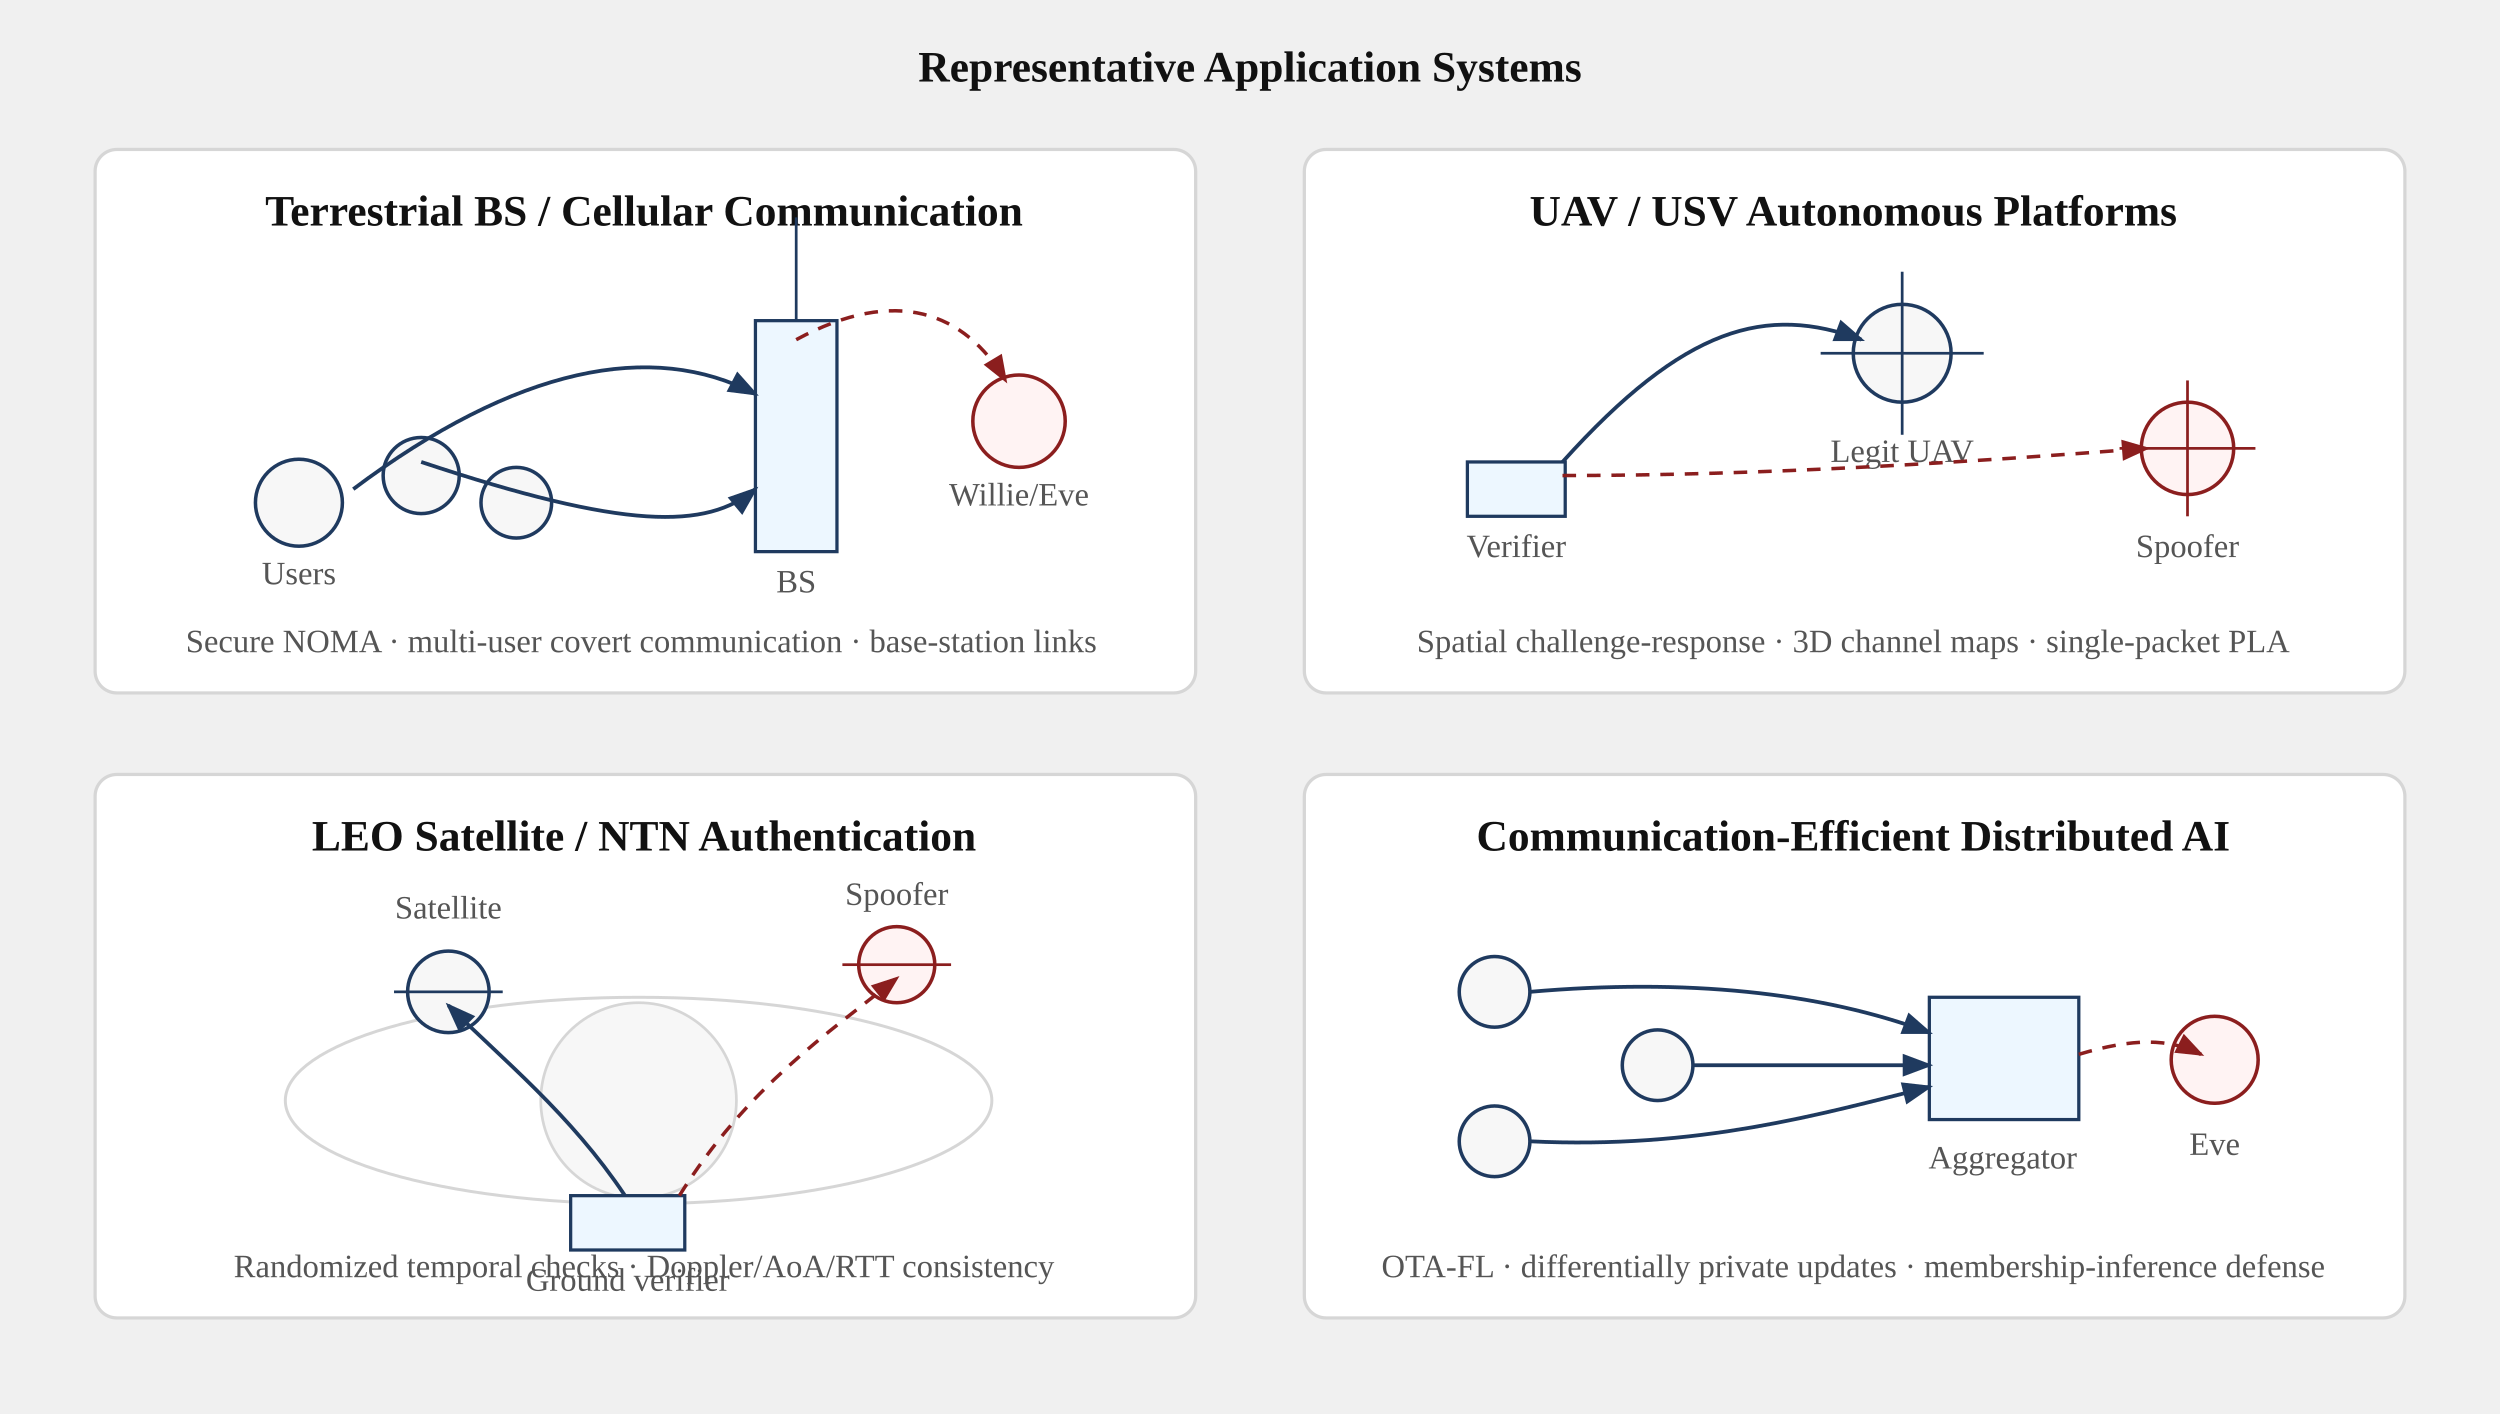
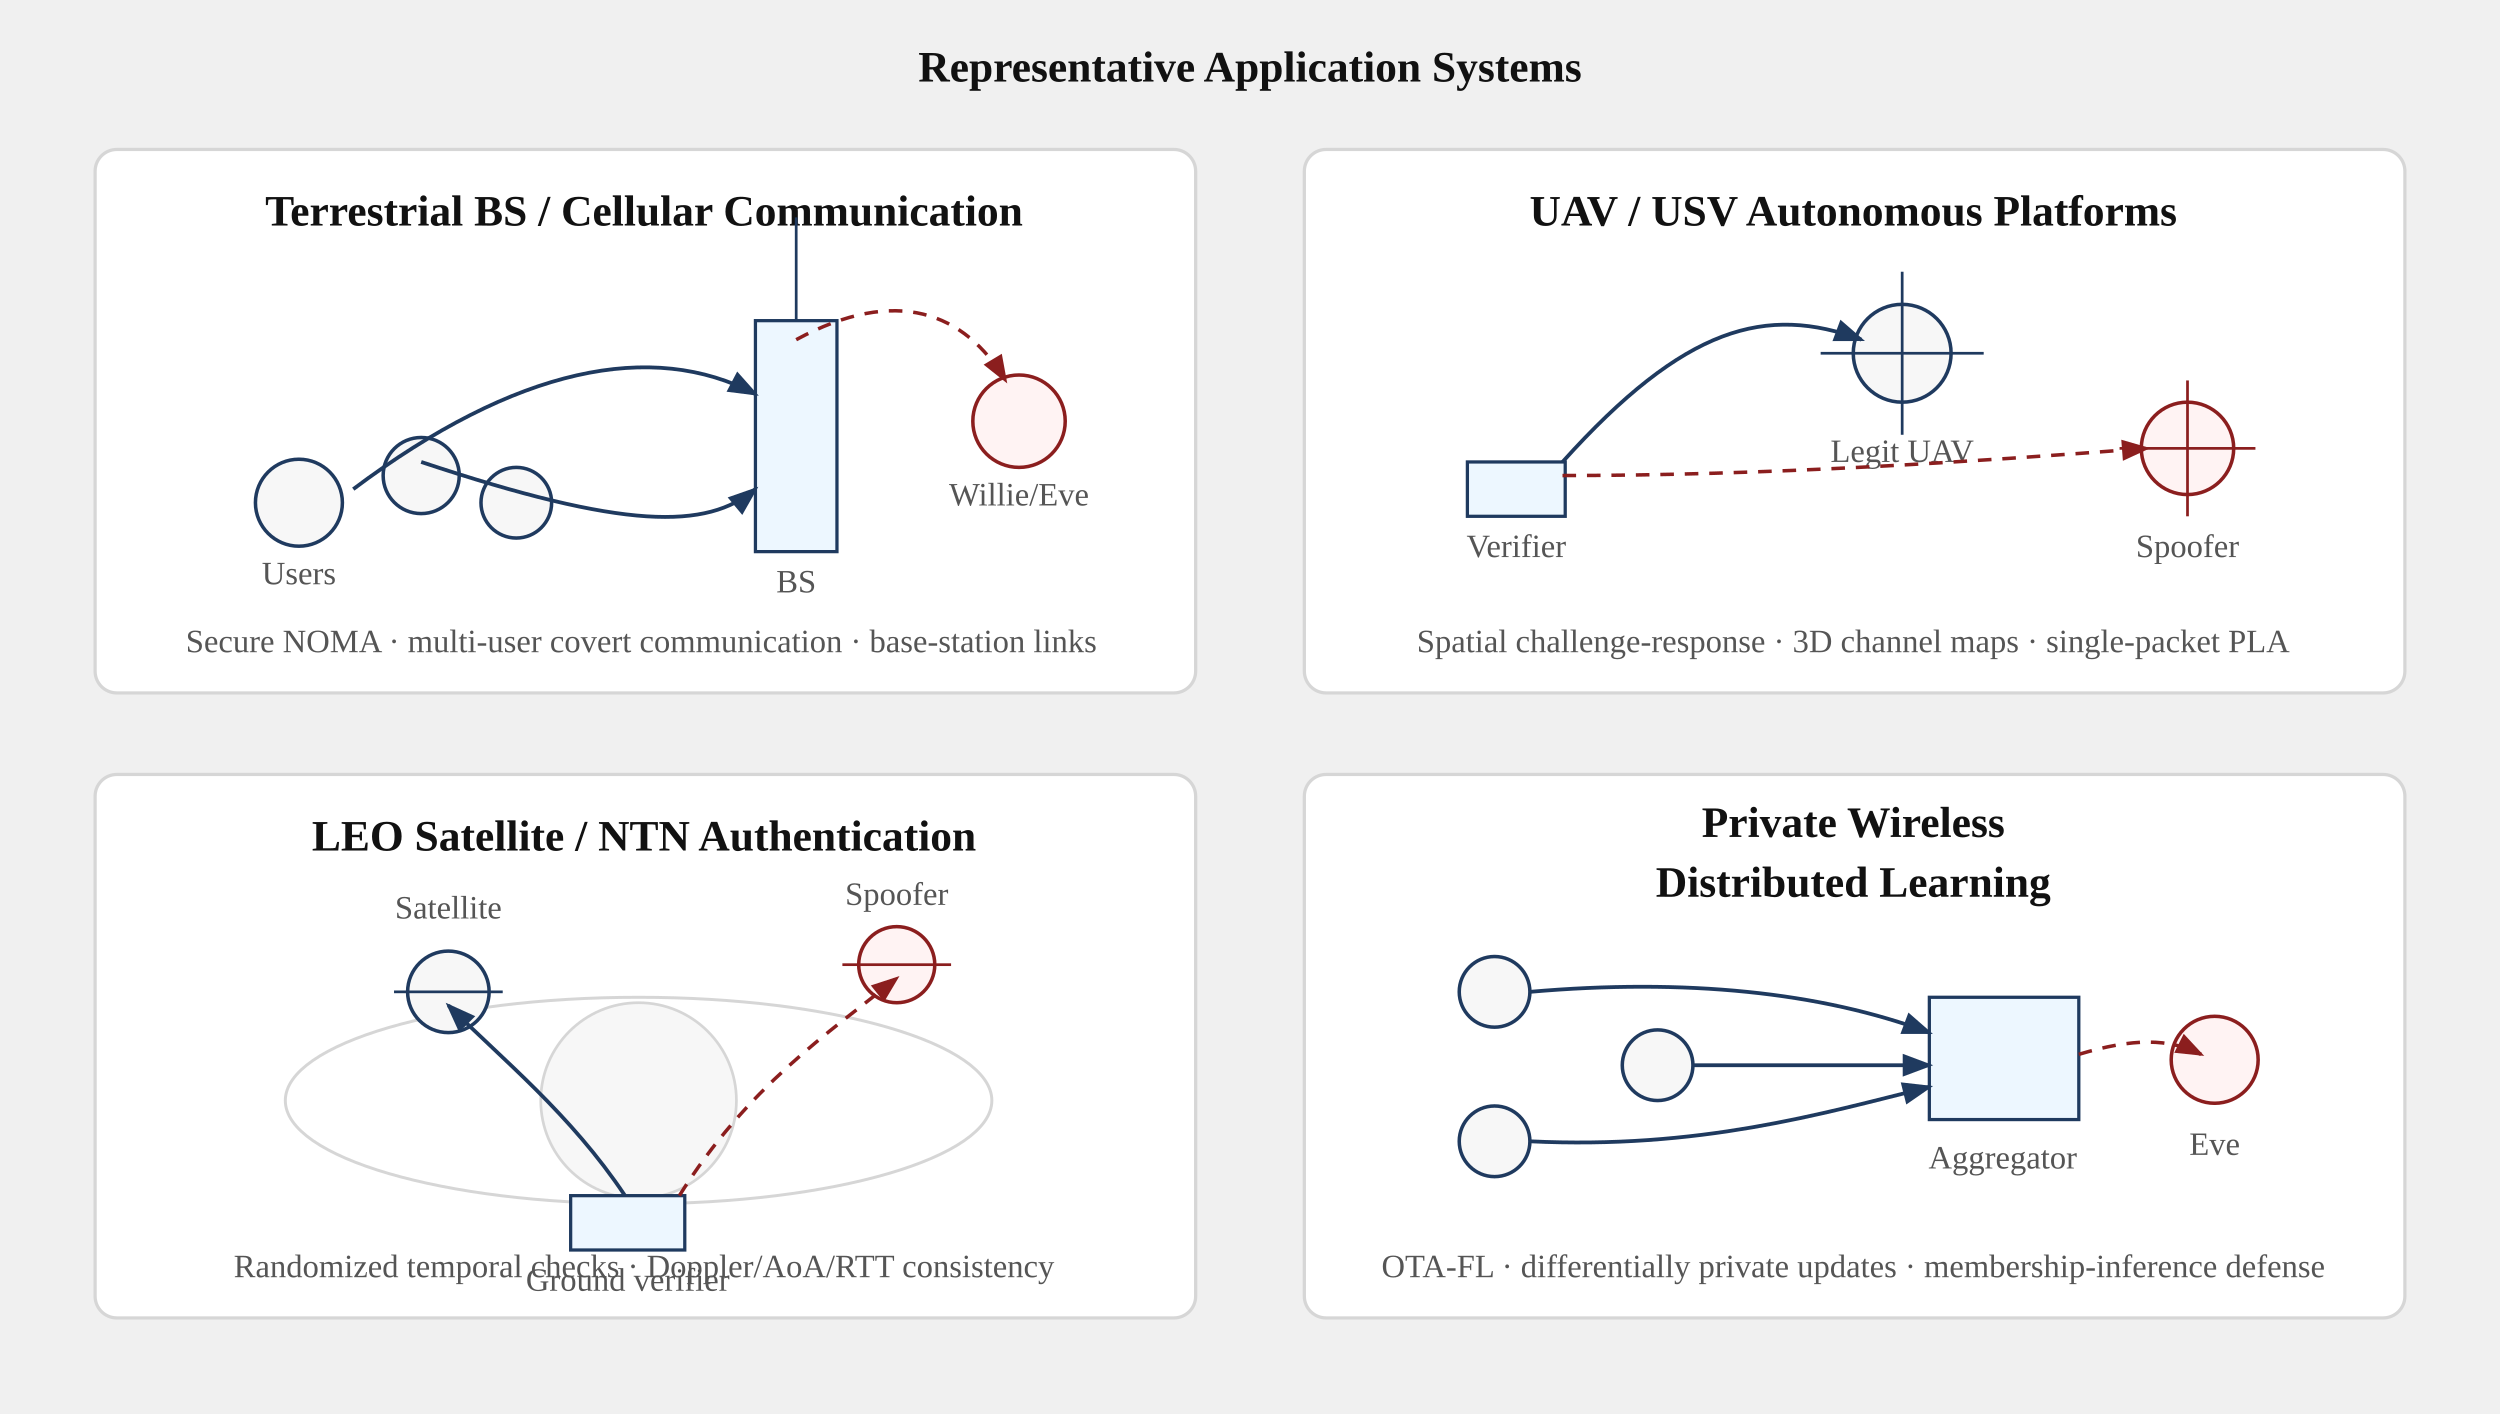
<svg xmlns="http://www.w3.org/2000/svg" width="920" height="520" viewBox="0 0 920 520" role="img" aria-labelledby="title desc">
  <style>
    .panel { fill: #ffffff; stroke: #d6d6d6; stroke-width: 1.2; rx: 8; }
    .title { font-family: Georgia, 'Times New Roman', serif; font-size: 16px; font-weight: bold; fill: #111111; }
    .label { font-family: Georgia, 'Times New Roman', serif; font-size: 13px; fill: #111111; }
    .small { font-family: Georgia, 'Times New Roman', serif; font-size: 12px; fill: #555555; }
    .node { fill: #f7f7f7; stroke: #1f3a5f; stroke-width: 1.3; }
    .adversary { fill: #fff3f3; stroke: #8b1e1e; stroke-width: 1.3; }
    .trust { fill: #edf7ff; stroke: #1f3a5f; stroke-width: 1.2; }
    .link { stroke: #1f3a5f; stroke-width: 1.4; fill: none; marker-end: url(#arrow); }
    .badlink { stroke: #8b1e1e; stroke-width: 1.3; stroke-dasharray: 5 4; fill: none; marker-end: url(#redarrow); }
  </style>
  <defs>
    <marker id="arrow" markerWidth="8" markerHeight="6" refX="7" refY="3" orient="auto">
      <polygon points="0 0, 8 3, 0 6" fill="#1f3a5f" />
    </marker>
    <marker id="redarrow" markerWidth="8" markerHeight="6" refX="7" refY="3" orient="auto">
      <polygon points="0 0, 8 3, 0 6" fill="#8b1e1e" />
    </marker>
  </defs>
  <text x="460" y="30" text-anchor="middle" class="title">Representative Application Systems</text>
  <rect x="35" y="55" width="405" height="200" class="panel" />
  <text x="237" y="83" text-anchor="middle" class="title">Terrestrial BS / Cellular Communication</text>
  <circle cx="110" cy="185" r="16" class="node" />
  <text x="110" y="215" text-anchor="middle" class="small">Users</text>
  <circle cx="155" cy="175" r="14" class="node" />
  <circle cx="190" cy="185" r="13" class="node" />
  <rect x="278" y="118" width="30" height="85" class="trust" />
  <line x1="293" y1="118" x2="293" y2="80" stroke="#1f3a5f" />
  <text x="293" y="218" text-anchor="middle" class="small">BS</text>
  <circle cx="375" cy="155" r="17" class="adversary" />
  <text x="375" y="186" text-anchor="middle" class="small">Willie/Eve</text>
  <path d="M130 180 C190 135,240 125,278 145" class="link" />
  <path d="M155 170 C230 195,260 195,278 180" class="link" />
  <path d="M293 125 C330 105,355 115,370 140" class="badlink" />
  <text x="236" y="240" text-anchor="middle" class="small">Secure NOMA · multi-user covert communication · base-station links</text>
  <rect x="480" y="55" width="405" height="200" class="panel" />
  <text x="682" y="83" text-anchor="middle" class="title">UAV / USV Autonomous Platforms</text>
  <rect x="540" y="170" width="36" height="20" class="trust" />
  <text x="558" y="205" text-anchor="middle" class="small">Verifier</text>
  <circle cx="700" cy="130" r="18" class="node" />
  <line x1="670" y1="130" x2="730" y2="130" stroke="#1f3a5f" />
  <line x1="700" y1="100" x2="700" y2="160" stroke="#1f3a5f" />
  <text x="700" y="170" text-anchor="middle" class="small">Legit UAV</text>
  <circle cx="805" cy="165" r="17" class="adversary" />
  <line x1="780" y1="165" x2="830" y2="165" stroke="#8b1e1e" />
  <line x1="805" y1="140" x2="805" y2="190" stroke="#8b1e1e" />
  <text x="805" y="205" text-anchor="middle" class="small">Spoofer</text>
  <path d="M575 170 C620 120,650 112,685 125" class="link" />
  <path d="M575 175 C650 175,725 170,790 165" class="badlink" />
  <text x="682" y="240" text-anchor="middle" class="small">Spatial challenge-response · 3D channel maps · single-packet PLA</text>
  <rect x="35" y="285" width="405" height="200" class="panel" />
  <text x="237" y="313" text-anchor="middle" class="title">LEO Satellite / NTN Authentication</text>
  <ellipse cx="235" cy="405" rx="130" ry="38" fill="none" stroke="#d6d6d6" stroke-width="1.1" />
  <circle cx="235" cy="405" r="36" fill="#f7f7f7" stroke="#d6d6d6" />
  <circle cx="165" cy="365" r="15" class="node" />
  <line x1="145" y1="365" x2="185" y2="365" stroke="#1f3a5f" />
  <text x="165" y="338" text-anchor="middle" class="small">Satellite</text>
  <circle cx="330" cy="355" r="14" class="adversary" />
  <line x1="310" y1="355" x2="350" y2="355" stroke="#8b1e1e" />
  <text x="330" y="333" text-anchor="middle" class="small">Spoofer</text>
  <rect x="210" y="440" width="42" height="20" class="trust" />
  <text x="231" y="475" text-anchor="middle" class="small">Ground verifier</text>
  <path d="M230 440 C210 410,185 390,165 370" class="link" />
  <path d="M250 440 C275 400,305 380,330 360" class="badlink" />
  <text x="237" y="470" text-anchor="middle" class="small">Randomized temporal checks · Doppler/AoA/RTT consistency</text>
  <rect x="480" y="285" width="405" height="200" class="panel" />
-   <text x="682" y="313" text-anchor="middle" class="title">Communication-Efficient Distributed AI</text>
+   <text x="682" y="308" text-anchor="middle" class="title">Private Wireless</text>
+   <text x="682" y="330" text-anchor="middle" class="title">Distributed Learning</text>
  <circle cx="550" cy="365" r="13" class="node" />
  <circle cx="550" cy="420" r="13" class="node" />
  <circle cx="610" cy="392" r="13" class="node" />
  <rect x="710" y="367" width="55" height="45" class="trust" />
  <text x="737" y="430" text-anchor="middle" class="small">Aggregator</text>
  <circle cx="815" cy="390" r="16" class="adversary" />
  <text x="815" y="425" text-anchor="middle" class="small">Eve</text>
  <path d="M563 365 C620 360,670 365,710 380" class="link" />
  <path d="M563 420 C625 423,670 410,710 400" class="link" />
  <path d="M623 392 C660 392,685 392,710 392" class="link" />
  <path d="M765 388 C785 382,798 382,810 388" class="badlink" />
  <text x="682" y="470" text-anchor="middle" class="small">OTA-FL · differentially private updates · membership-inference defense</text>
</svg>
